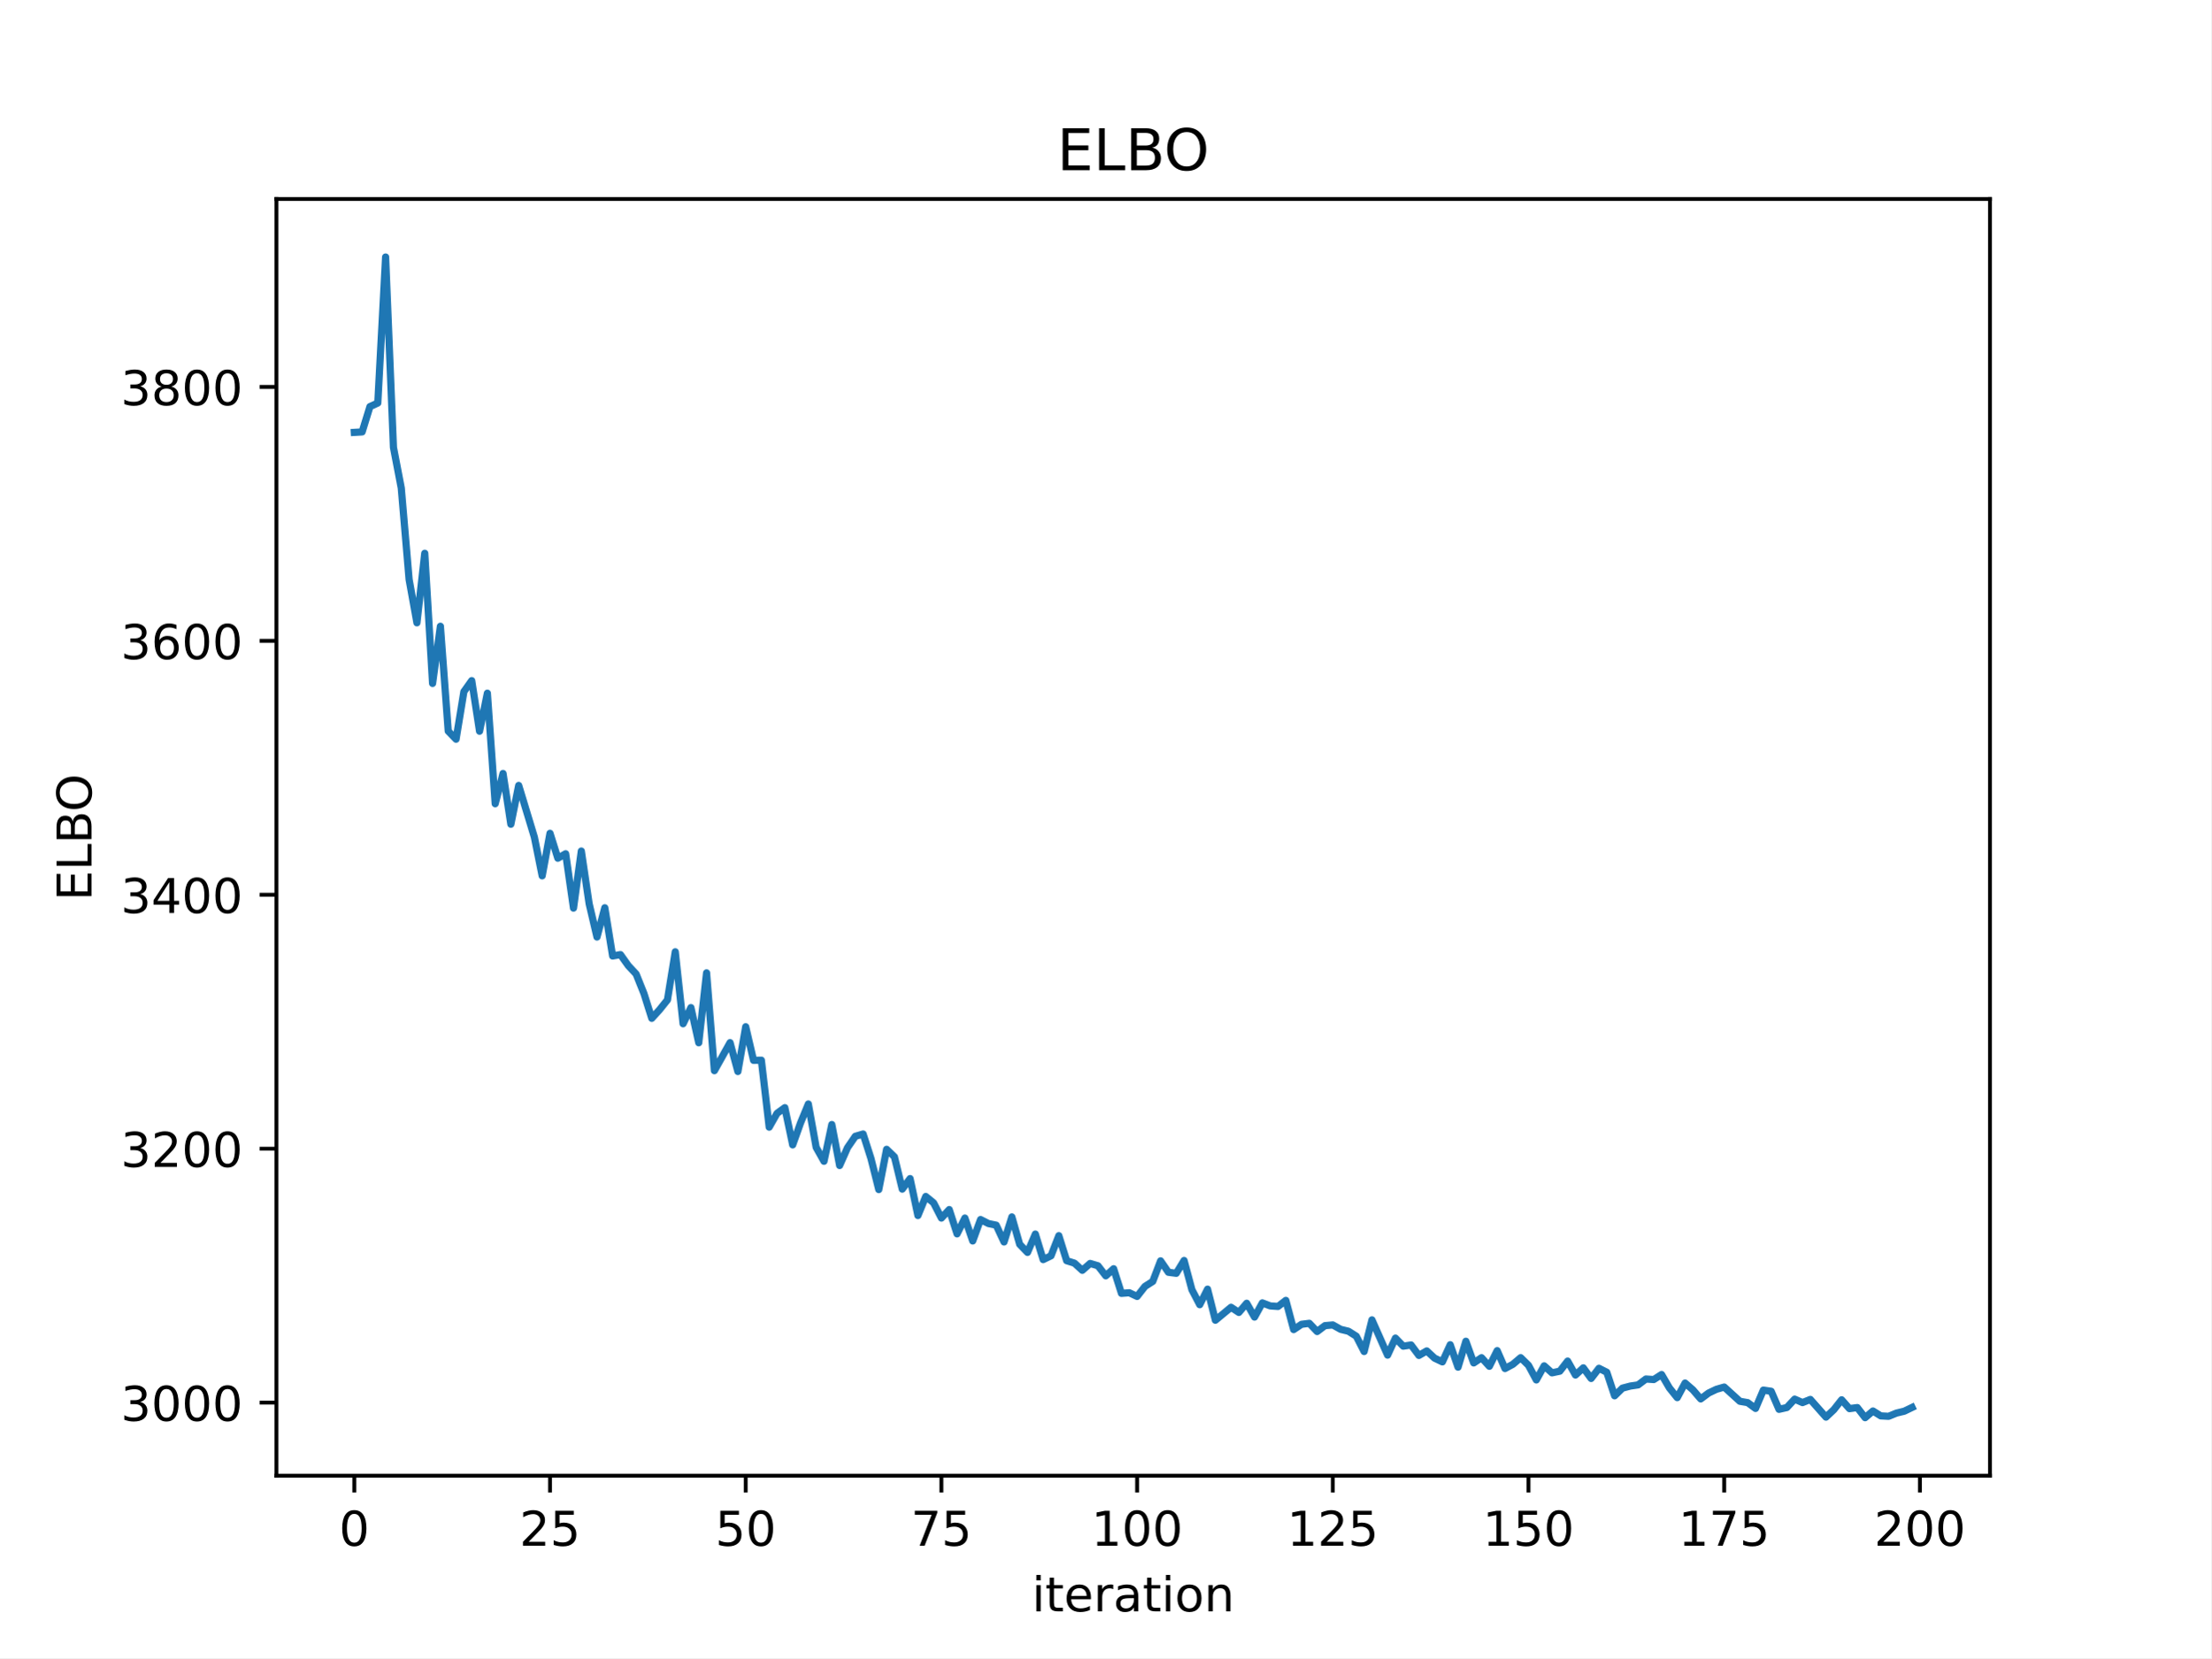
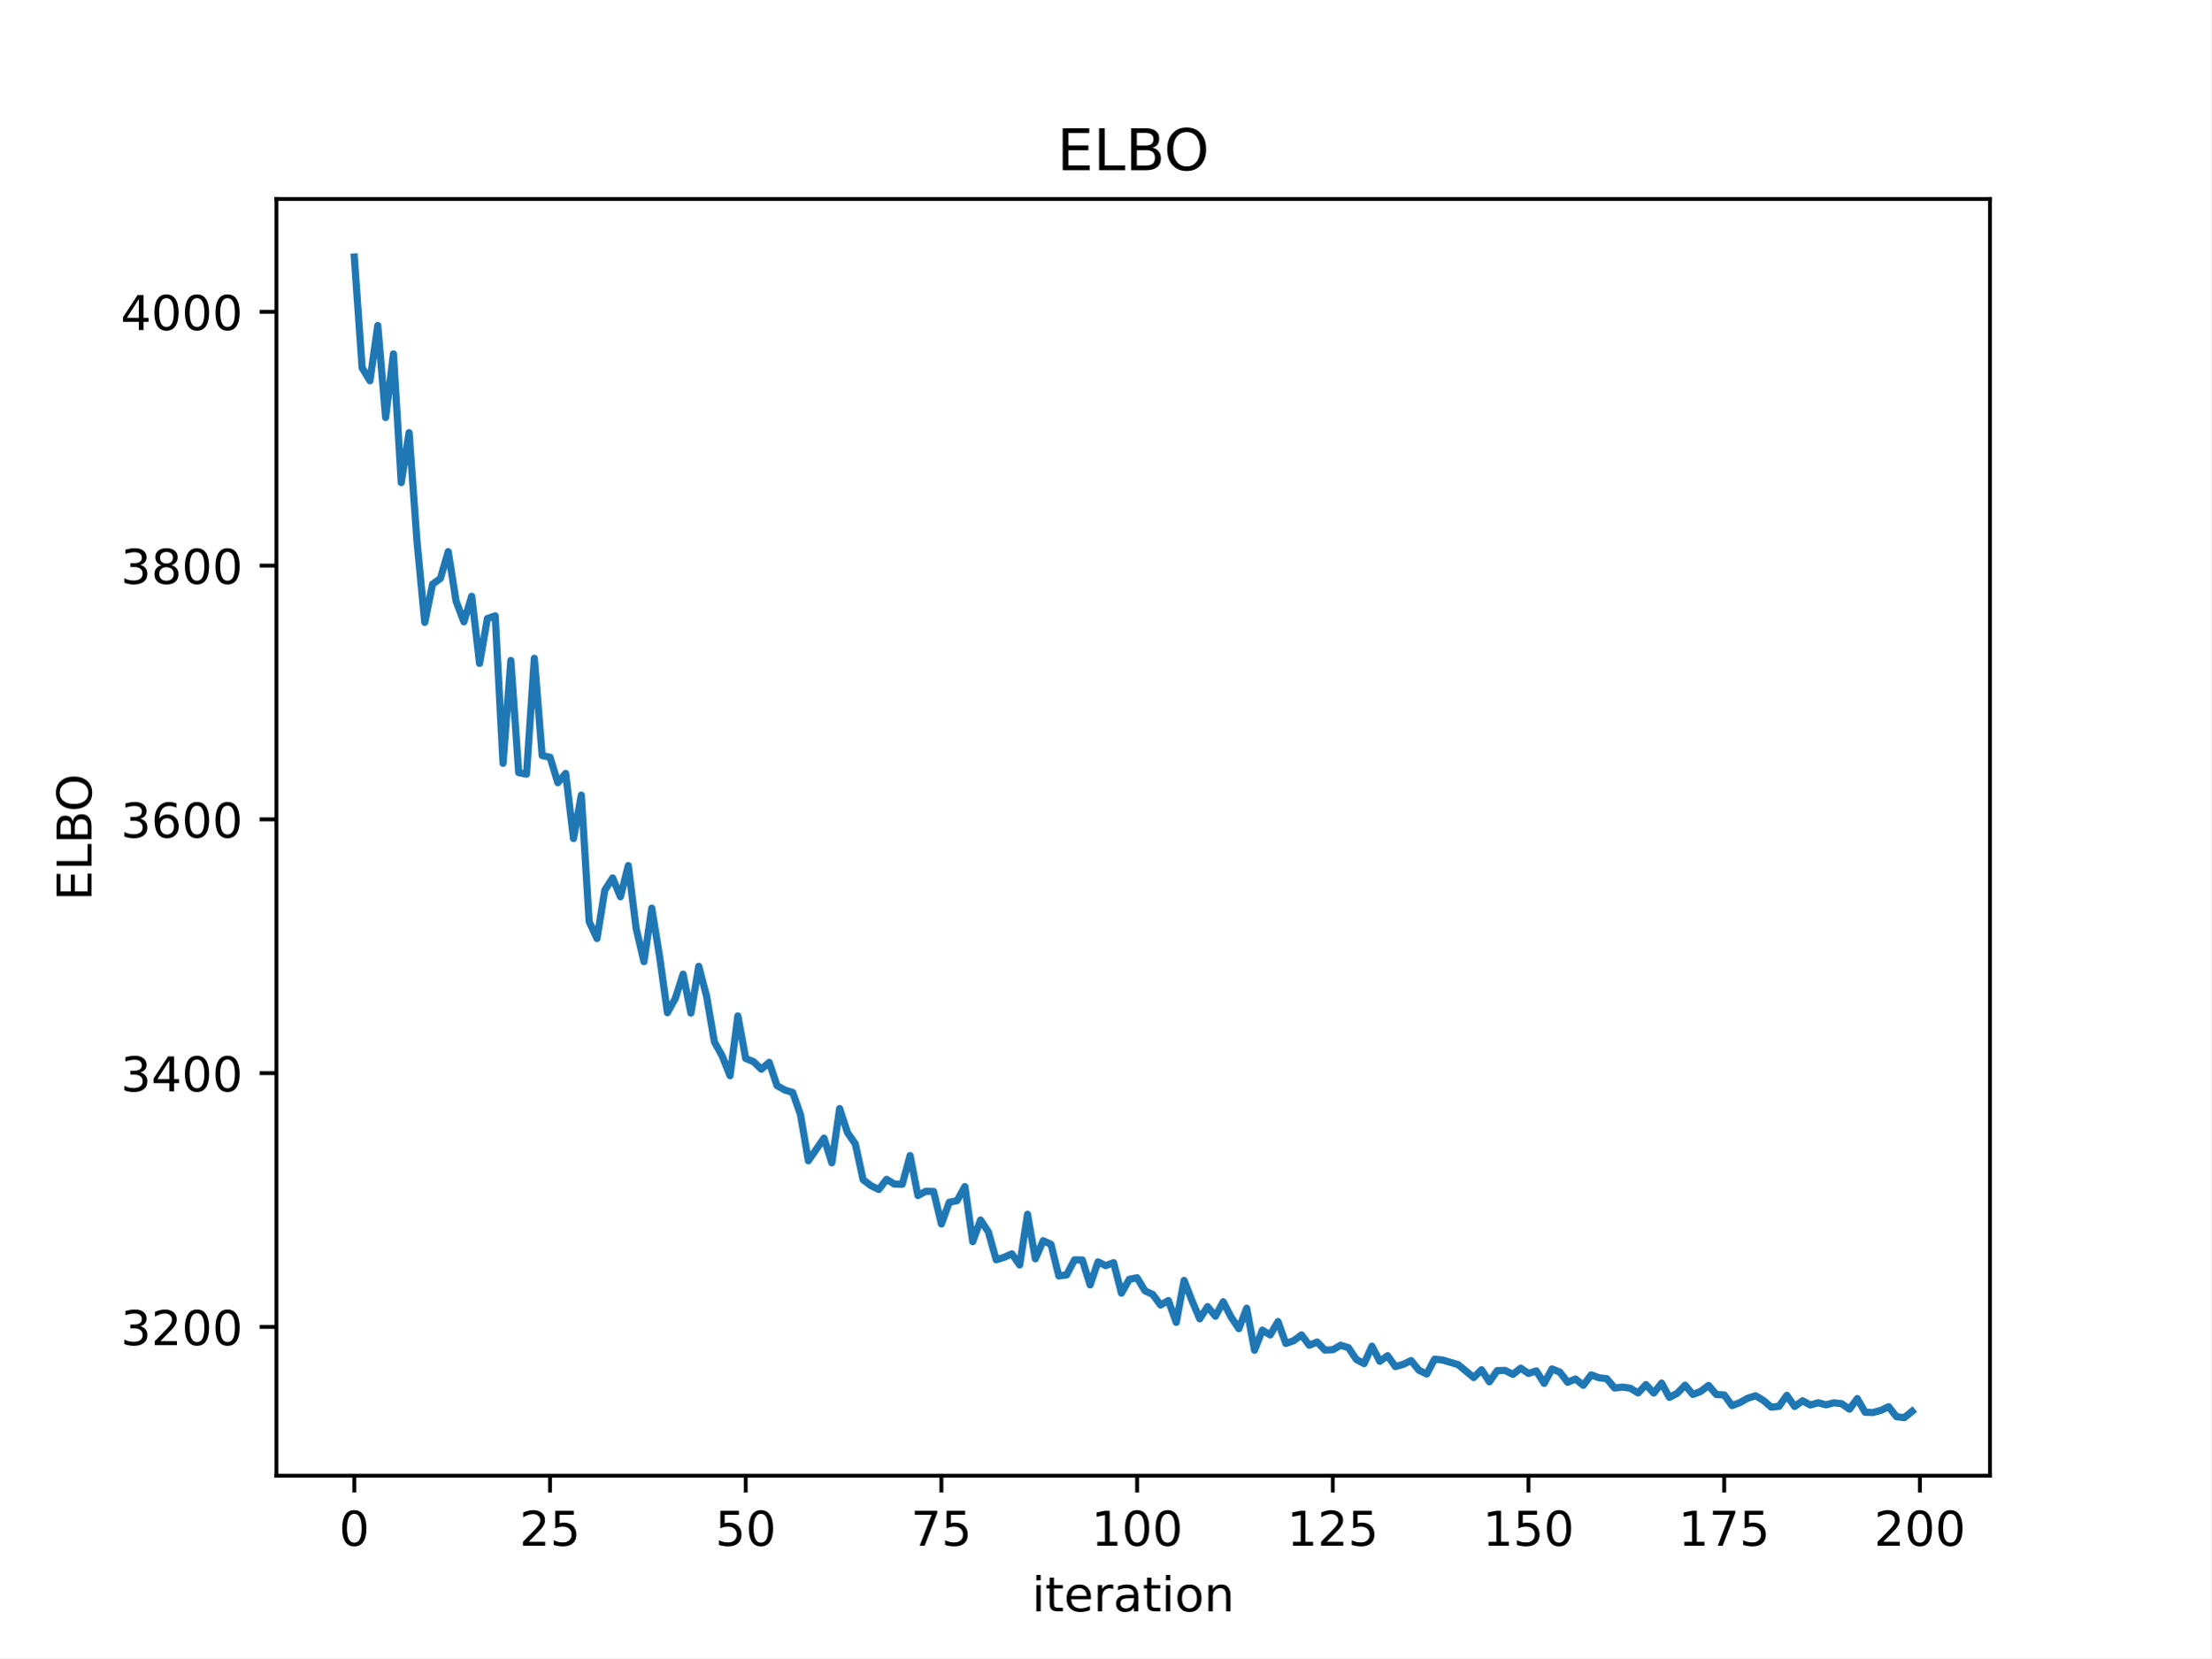
<svg xmlns="http://www.w3.org/2000/svg" xmlns:xlink="http://www.w3.org/1999/xlink" width="460.8pt" height="345.6pt" viewBox="0 0 460.8 345.6" version="1.1">
  <defs>
    <style type="text/css">*{stroke-linejoin: round; stroke-linecap: butt}</style>
  </defs>
  <g id="figure_1">
    <g id="patch_1">
      <path d="M 0 345.6  L 460.8 345.6  L 460.8 0  L 0 0  z " style="fill: #ffffff" />
    </g>
    <g id="axes_1">
      <g id="patch_2">
        <path d="M 57.6 307.584  L 414.72 307.584  L 414.72 41.472  L 57.6 41.472  z " style="fill: #ffffff" />
      </g>
      <g id="matplotlib.axis_1">
        <g id="xtick_1">
          <g id="line2d_1">
            <defs>
-               <path id="m1720794614" d="M 0 0  L 0 3.5  " style="stroke: #000000; stroke-width: 0.8" />
+               <path id="m219da28580" d="M 0 0  L 0 3.5  " style="stroke: #000000; stroke-width: 0.8" />
            </defs>
            <g>
-               <use xlink:href="#m1720794614" x="73.833" y="307.584" style="stroke: #000000; stroke-width: 0.8" />
+               <use xlink:href="#m219da28580" x="73.833" y="307.584" style="stroke: #000000; stroke-width: 0.8" />
            </g>
          </g>
          <g id="text_1">
            <g transform="translate(70.65148 322.1824) scale(0.1 -0.1)">
              <defs>
                <path id="DejaVuSans-30" d="M 2034 4250  Q 1547 4250 1301 3770  Q 1056 3291 1056 2328  Q 1056 1369 1301 889  Q 1547 409 2034 409  Q 2525 409 2770 889  Q 3016 1369 3016 2328  Q 3016 3291 2770 3770  Q 2525 4250 2034 4250  z M 2034 4750  Q 2819 4750 3233 4129  Q 3647 3509 3647 2328  Q 3647 1150 3233 529  Q 2819 -91 2034 -91  Q 1250 -91 836 529  Q 422 1150 422 2328  Q 422 3509 836 4129  Q 1250 4750 2034 4750  z " transform="scale(0.015625)" />
              </defs>
              <use xlink:href="#DejaVuSans-30" />
            </g>
          </g>
        </g>
        <g id="xtick_2">
          <g id="line2d_2">
            <g>
-               <use xlink:href="#m1720794614" x="114.618" y="307.584" style="stroke: #000000; stroke-width: 0.8" />
+               <use xlink:href="#m219da28580" x="114.618" y="307.584" style="stroke: #000000; stroke-width: 0.8" />
            </g>
          </g>
          <g id="text_2">
            <g transform="translate(108.256 322.1824) scale(0.1 -0.1)">
              <defs>
                <path id="DejaVuSans-32" d="M 1228 531  L 3431 531  L 3431 0  L 469 0  L 469 531  Q 828 903 1448 1529  Q 2069 2156 2228 2338  Q 2531 2678 2651 2914  Q 2772 3150 2772 3378  Q 2772 3750 2511 3984  Q 2250 4219 1831 4219  Q 1534 4219 1204 4116  Q 875 4013 500 3803  L 500 4441  Q 881 4594 1212 4672  Q 1544 4750 1819 4750  Q 2544 4750 2975 4387  Q 3406 4025 3406 3419  Q 3406 3131 3298 2873  Q 3191 2616 2906 2266  Q 2828 2175 2409 1742  Q 1991 1309 1228 531  z " transform="scale(0.015625)" />
                <path id="DejaVuSans-35" d="M 691 4666  L 3169 4666  L 3169 4134  L 1269 4134  L 1269 2991  Q 1406 3038 1543 3061  Q 1681 3084 1819 3084  Q 2600 3084 3056 2656  Q 3513 2228 3513 1497  Q 3513 744 3044 326  Q 2575 -91 1722 -91  Q 1428 -91 1123 -41  Q 819 9 494 109  L 494 744  Q 775 591 1075 516  Q 1375 441 1709 441  Q 2250 441 2565 725  Q 2881 1009 2881 1497  Q 2881 1984 2565 2268  Q 2250 2553 1709 2553  Q 1456 2553 1204 2497  Q 953 2441 691 2322  L 691 4666  z " transform="scale(0.015625)" />
              </defs>
              <use xlink:href="#DejaVuSans-32" />
              <use xlink:href="#DejaVuSans-35" transform="translate(63.62305 0)" />
            </g>
          </g>
        </g>
        <g id="xtick_3">
          <g id="line2d_3">
            <g>
-               <use xlink:href="#m1720794614" x="155.404" y="307.584" style="stroke: #000000; stroke-width: 0.8" />
+               <use xlink:href="#m219da28580" x="155.404" y="307.584" style="stroke: #000000; stroke-width: 0.8" />
            </g>
          </g>
          <g id="text_3">
            <g transform="translate(149.0417 322.1824) scale(0.1 -0.1)">
              <use xlink:href="#DejaVuSans-35" />
              <use xlink:href="#DejaVuSans-30" transform="translate(63.62305 0)" />
            </g>
          </g>
        </g>
        <g id="xtick_4">
          <g id="line2d_4">
            <g>
-               <use xlink:href="#m1720794614" x="196.19" y="307.584" style="stroke: #000000; stroke-width: 0.8" />
+               <use xlink:href="#m219da28580" x="196.19" y="307.584" style="stroke: #000000; stroke-width: 0.8" />
            </g>
          </g>
          <g id="text_4">
            <g transform="translate(189.8275 322.1824) scale(0.1 -0.1)">
              <defs>
                <path id="DejaVuSans-37" d="M 525 4666  L 3525 4666  L 3525 4397  L 1831 0  L 1172 0  L 2766 4134  L 525 4134  L 525 4666  z " transform="scale(0.015625)" />
              </defs>
              <use xlink:href="#DejaVuSans-37" />
              <use xlink:href="#DejaVuSans-35" transform="translate(63.62305 0)" />
            </g>
          </g>
        </g>
        <g id="xtick_5">
          <g id="line2d_5">
            <g>
-               <use xlink:href="#m1720794614" x="236.976" y="307.584" style="stroke: #000000; stroke-width: 0.8" />
+               <use xlink:href="#m219da28580" x="236.976" y="307.584" style="stroke: #000000; stroke-width: 0.8" />
            </g>
          </g>
          <g id="text_5">
            <g transform="translate(227.432 322.1824) scale(0.1 -0.1)">
              <defs>
                <path id="DejaVuSans-31" d="M 794 531  L 1825 531  L 1825 4091  L 703 3866  L 703 4441  L 1819 4666  L 2450 4666  L 2450 531  L 3481 531  L 3481 0  L 794 0  L 794 531  z " transform="scale(0.015625)" />
              </defs>
              <use xlink:href="#DejaVuSans-31" />
              <use xlink:href="#DejaVuSans-30" transform="translate(63.62305 0)" />
              <use xlink:href="#DejaVuSans-30" transform="translate(127.2461 0)" />
            </g>
          </g>
        </g>
        <g id="xtick_6">
          <g id="line2d_6">
            <g>
-               <use xlink:href="#m1720794614" x="277.761" y="307.584" style="stroke: #000000; stroke-width: 0.8" />
+               <use xlink:href="#m219da28580" x="277.761" y="307.584" style="stroke: #000000; stroke-width: 0.8" />
            </g>
          </g>
          <g id="text_6">
            <g transform="translate(268.2177 322.1824) scale(0.1 -0.1)">
              <use xlink:href="#DejaVuSans-31" />
              <use xlink:href="#DejaVuSans-32" transform="translate(63.62305 0)" />
              <use xlink:href="#DejaVuSans-35" transform="translate(127.2461 0)" />
            </g>
          </g>
        </g>
        <g id="xtick_7">
          <g id="line2d_7">
            <g>
-               <use xlink:href="#m1720794614" x="318.547" y="307.584" style="stroke: #000000; stroke-width: 0.8" />
+               <use xlink:href="#m219da28580" x="318.547" y="307.584" style="stroke: #000000; stroke-width: 0.8" />
            </g>
          </g>
          <g id="text_7">
            <g transform="translate(309.0035 322.1824) scale(0.1 -0.1)">
              <use xlink:href="#DejaVuSans-31" />
              <use xlink:href="#DejaVuSans-35" transform="translate(63.62305 0)" />
              <use xlink:href="#DejaVuSans-30" transform="translate(127.2461 0)" />
            </g>
          </g>
        </g>
        <g id="xtick_8">
          <g id="line2d_8">
            <g>
-               <use xlink:href="#m1720794614" x="359.333" y="307.584" style="stroke: #000000; stroke-width: 0.8" />
+               <use xlink:href="#m219da28580" x="359.333" y="307.584" style="stroke: #000000; stroke-width: 0.8" />
            </g>
          </g>
          <g id="text_8">
            <g transform="translate(349.7892 322.1824) scale(0.1 -0.1)">
              <use xlink:href="#DejaVuSans-31" />
              <use xlink:href="#DejaVuSans-37" transform="translate(63.62305 0)" />
              <use xlink:href="#DejaVuSans-35" transform="translate(127.2461 0)" />
            </g>
          </g>
        </g>
        <g id="xtick_9">
          <g id="line2d_9">
            <g>
-               <use xlink:href="#m1720794614" x="400.119" y="307.584" style="stroke: #000000; stroke-width: 0.8" />
+               <use xlink:href="#m219da28580" x="400.119" y="307.584" style="stroke: #000000; stroke-width: 0.8" />
            </g>
          </g>
          <g id="text_9">
            <g transform="translate(390.575 322.1824) scale(0.1 -0.1)">
              <use xlink:href="#DejaVuSans-32" />
              <use xlink:href="#DejaVuSans-30" transform="translate(63.62305 0)" />
              <use xlink:href="#DejaVuSans-30" transform="translate(127.2461 0)" />
            </g>
          </g>
        </g>
        <g id="text_10">
          <g transform="translate(215.0373 335.8606) scale(0.1 -0.1)">
            <defs>
              <path id="DejaVuSans-69" d="M 603 3500  L 1178 3500  L 1178 0  L 603 0  L 603 3500  z M 603 4863  L 1178 4863  L 1178 4134  L 603 4134  L 603 4863  z " transform="scale(0.015625)" />
              <path id="DejaVuSans-74" d="M 1172 4494  L 1172 3500  L 2356 3500  L 2356 3053  L 1172 3053  L 1172 1153  Q 1172 725 1289 603  Q 1406 481 1766 481  L 2356 481  L 2356 0  L 1766 0  Q 1100 0 847 248  Q 594 497 594 1153  L 594 3053  L 172 3053  L 172 3500  L 594 3500  L 594 4494  L 1172 4494  z " transform="scale(0.015625)" />
              <path id="DejaVuSans-65" d="M 3597 1894  L 3597 1613  L 953 1613  Q 991 1019 1311 708  Q 1631 397 2203 397  Q 2534 397 2845 478  Q 3156 559 3463 722  L 3463 178  Q 3153 47 2828 -22  Q 2503 -91 2169 -91  Q 1331 -91 842 396  Q 353 884 353 1716  Q 353 2575 817 3079  Q 1281 3584 2069 3584  Q 2775 3584 3186 3129  Q 3597 2675 3597 1894  z M 3022 2063  Q 3016 2534 2758 2815  Q 2500 3097 2075 3097  Q 1594 3097 1305 2825  Q 1016 2553 972 2059  L 3022 2063  z " transform="scale(0.015625)" />
              <path id="DejaVuSans-72" d="M 2631 2963  Q 2534 3019 2420 3045  Q 2306 3072 2169 3072  Q 1681 3072 1420 2755  Q 1159 2438 1159 1844  L 1159 0  L 581 0  L 581 3500  L 1159 3500  L 1159 2956  Q 1341 3275 1631 3429  Q 1922 3584 2338 3584  Q 2397 3584 2469 3576  Q 2541 3569 2628 3553  L 2631 2963  z " transform="scale(0.015625)" />
              <path id="DejaVuSans-61" d="M 2194 1759  Q 1497 1759 1228 1600  Q 959 1441 959 1056  Q 959 750 1161 570  Q 1363 391 1709 391  Q 2188 391 2477 730  Q 2766 1069 2766 1631  L 2766 1759  L 2194 1759  z M 3341 1997  L 3341 0  L 2766 0  L 2766 531  Q 2569 213 2275 61  Q 1981 -91 1556 -91  Q 1019 -91 701 211  Q 384 513 384 1019  Q 384 1609 779 1909  Q 1175 2209 1959 2209  L 2766 2209  L 2766 2266  Q 2766 2663 2505 2880  Q 2244 3097 1772 3097  Q 1472 3097 1187 3025  Q 903 2953 641 2809  L 641 3341  Q 956 3463 1253 3523  Q 1550 3584 1831 3584  Q 2591 3584 2966 3190  Q 3341 2797 3341 1997  z " transform="scale(0.015625)" />
              <path id="DejaVuSans-6f" d="M 1959 3097  Q 1497 3097 1228 2736  Q 959 2375 959 1747  Q 959 1119 1226 758  Q 1494 397 1959 397  Q 2419 397 2687 759  Q 2956 1122 2956 1747  Q 2956 2369 2687 2733  Q 2419 3097 1959 3097  z M 1959 3584  Q 2709 3584 3137 3096  Q 3566 2609 3566 1747  Q 3566 888 3137 398  Q 2709 -91 1959 -91  Q 1206 -91 779 398  Q 353 888 353 1747  Q 353 2609 779 3096  Q 1206 3584 1959 3584  z " transform="scale(0.015625)" />
              <path id="DejaVuSans-6e" d="M 3513 2113  L 3513 0  L 2938 0  L 2938 2094  Q 2938 2591 2744 2837  Q 2550 3084 2163 3084  Q 1697 3084 1428 2787  Q 1159 2491 1159 1978  L 1159 0  L 581 0  L 581 3500  L 1159 3500  L 1159 2956  Q 1366 3272 1645 3428  Q 1925 3584 2291 3584  Q 2894 3584 3203 3211  Q 3513 2838 3513 2113  z " transform="scale(0.015625)" />
            </defs>
            <use xlink:href="#DejaVuSans-69" />
            <use xlink:href="#DejaVuSans-74" transform="translate(27.7832 0)" />
            <use xlink:href="#DejaVuSans-65" transform="translate(66.99219 0)" />
            <use xlink:href="#DejaVuSans-72" transform="translate(128.5156 0)" />
            <use xlink:href="#DejaVuSans-61" transform="translate(169.6289 0)" />
            <use xlink:href="#DejaVuSans-74" transform="translate(230.9082 0)" />
            <use xlink:href="#DejaVuSans-69" transform="translate(270.1172 0)" />
            <use xlink:href="#DejaVuSans-6f" transform="translate(297.9004 0)" />
            <use xlink:href="#DejaVuSans-6e" transform="translate(359.082 0)" />
          </g>
        </g>
      </g>
      <g id="matplotlib.axis_2">
        <g id="ytick_1">
          <g id="line2d_10">
            <defs>
-               <path id="m964538ff15" d="M 0 0  L -3.5 0  " style="stroke: #000000; stroke-width: 0.8" />
+               <path id="m3ca2465be5" d="M 0 0  L -3.5 0  " style="stroke: #000000; stroke-width: 0.8" />
            </defs>
            <g>
-               <use xlink:href="#m964538ff15" x="57.6" y="292.35" style="stroke: #000000; stroke-width: 0.8" />
+               <use xlink:href="#m3ca2465be5" x="57.6" y="276.572" style="stroke: #000000; stroke-width: 0.8" />
            </g>
          </g>
          <g id="text_11">
-             <g transform="translate(25.15 296.1496) scale(0.1 -0.1)">
+             <g transform="translate(25.15 280.3713) scale(0.1 -0.1)">
              <defs>
                <path id="DejaVuSans-33" d="M 2597 2516  Q 3050 2419 3304 2112  Q 3559 1806 3559 1356  Q 3559 666 3084 287  Q 2609 -91 1734 -91  Q 1441 -91 1130 -33  Q 819 25 488 141  L 488 750  Q 750 597 1062 519  Q 1375 441 1716 441  Q 2309 441 2620 675  Q 2931 909 2931 1356  Q 2931 1769 2642 2001  Q 2353 2234 1838 2234  L 1294 2234  L 1294 2753  L 1863 2753  Q 2328 2753 2575 2939  Q 2822 3125 2822 3475  Q 2822 3834 2567 4026  Q 2313 4219 1838 4219  Q 1578 4219 1281 4162  Q 984 4106 628 3988  L 628 4550  Q 988 4650 1302 4700  Q 1616 4750 1894 4750  Q 2613 4750 3031 4423  Q 3450 4097 3450 3541  Q 3450 3153 3228 2886  Q 3006 2619 2597 2516  z " transform="scale(0.015625)" />
              </defs>
              <use xlink:href="#DejaVuSans-33" />
-               <use xlink:href="#DejaVuSans-30" transform="translate(63.62305 0)" />
+               <use xlink:href="#DejaVuSans-32" transform="translate(63.62305 0)" />
              <use xlink:href="#DejaVuSans-30" transform="translate(127.2461 0)" />
              <use xlink:href="#DejaVuSans-30" transform="translate(190.8691 0)" />
            </g>
          </g>
        </g>
        <g id="ytick_2">
          <g id="line2d_11">
            <g>
-               <use xlink:href="#m964538ff15" x="57.6" y="239.423" style="stroke: #000000; stroke-width: 0.8" />
+               <use xlink:href="#m3ca2465be5" x="57.6" y="223.675" style="stroke: #000000; stroke-width: 0.8" />
            </g>
          </g>
          <g id="text_12">
-             <g transform="translate(25.15 243.2224) scale(0.1 -0.1)">
+             <g transform="translate(25.15 227.4742) scale(0.1 -0.1)">
+               <defs>
+                 <path id="DejaVuSans-34" d="M 2419 4116  L 825 1625  L 2419 1625  L 2419 4116  z M 2253 4666  L 3047 4666  L 3047 1625  L 3713 1625  L 3713 1100  L 3047 1100  L 3047 0  L 2419 0  L 2419 1100  L 313 1100  L 313 1709  L 2253 4666  z " transform="scale(0.015625)" />
+               </defs>
              <use xlink:href="#DejaVuSans-33" />
-               <use xlink:href="#DejaVuSans-32" transform="translate(63.62305 0)" />
+               <use xlink:href="#DejaVuSans-34" transform="translate(63.62305 0)" />
              <use xlink:href="#DejaVuSans-30" transform="translate(127.2461 0)" />
              <use xlink:href="#DejaVuSans-30" transform="translate(190.8691 0)" />
            </g>
          </g>
        </g>
        <g id="ytick_3">
          <g id="line2d_12">
            <g>
-               <use xlink:href="#m964538ff15" x="57.6" y="186.496" style="stroke: #000000; stroke-width: 0.8" />
+               <use xlink:href="#m3ca2465be5" x="57.6" y="170.778" style="stroke: #000000; stroke-width: 0.8" />
            </g>
          </g>
          <g id="text_13">
-             <g transform="translate(25.15 190.2951) scale(0.1 -0.1)">
-               <defs>
-                 <path id="DejaVuSans-34" d="M 2419 4116  L 825 1625  L 2419 1625  L 2419 4116  z M 2253 4666  L 3047 4666  L 3047 1625  L 3713 1625  L 3713 1100  L 3047 1100  L 3047 0  L 2419 0  L 2419 1100  L 313 1100  L 313 1709  L 2253 4666  z " transform="scale(0.015625)" />
+             <g transform="translate(25.15 174.5771) scale(0.1 -0.1)">
+               <defs>
+                 <path id="DejaVuSans-36" d="M 2113 2584  Q 1688 2584 1439 2293  Q 1191 2003 1191 1497  Q 1191 994 1439 701  Q 1688 409 2113 409  Q 2538 409 2786 701  Q 3034 994 3034 1497  Q 3034 2003 2786 2293  Q 2538 2584 2113 2584  z M 3366 4563  L 3366 3988  Q 3128 4100 2886 4159  Q 2644 4219 2406 4219  Q 1781 4219 1451 3797  Q 1122 3375 1075 2522  Q 1259 2794 1537 2939  Q 1816 3084 2150 3084  Q 2853 3084 3261 2657  Q 3669 2231 3669 1497  Q 3669 778 3244 343  Q 2819 -91 2113 -91  Q 1303 -91 875 529  Q 447 1150 447 2328  Q 447 3434 972 4092  Q 1497 4750 2381 4750  Q 2619 4750 2861 4703  Q 3103 4656 3366 4563  z " transform="scale(0.015625)" />
              </defs>
              <use xlink:href="#DejaVuSans-33" />
-               <use xlink:href="#DejaVuSans-34" transform="translate(63.62305 0)" />
+               <use xlink:href="#DejaVuSans-36" transform="translate(63.62305 0)" />
              <use xlink:href="#DejaVuSans-30" transform="translate(127.2461 0)" />
              <use xlink:href="#DejaVuSans-30" transform="translate(190.8691 0)" />
            </g>
          </g>
        </g>
        <g id="ytick_4">
          <g id="line2d_13">
            <g>
-               <use xlink:href="#m964538ff15" x="57.6" y="133.569" style="stroke: #000000; stroke-width: 0.8" />
+               <use xlink:href="#m3ca2465be5" x="57.6" y="117.881" style="stroke: #000000; stroke-width: 0.8" />
            </g>
          </g>
          <g id="text_14">
-             <g transform="translate(25.15 137.3678) scale(0.1 -0.1)">
-               <defs>
-                 <path id="DejaVuSans-36" d="M 2113 2584  Q 1688 2584 1439 2293  Q 1191 2003 1191 1497  Q 1191 994 1439 701  Q 1688 409 2113 409  Q 2538 409 2786 701  Q 3034 994 3034 1497  Q 3034 2003 2786 2293  Q 2538 2584 2113 2584  z M 3366 4563  L 3366 3988  Q 3128 4100 2886 4159  Q 2644 4219 2406 4219  Q 1781 4219 1451 3797  Q 1122 3375 1075 2522  Q 1259 2794 1537 2939  Q 1816 3084 2150 3084  Q 2853 3084 3261 2657  Q 3669 2231 3669 1497  Q 3669 778 3244 343  Q 2819 -91 2113 -91  Q 1303 -91 875 529  Q 447 1150 447 2328  Q 447 3434 972 4092  Q 1497 4750 2381 4750  Q 2619 4750 2861 4703  Q 3103 4656 3366 4563  z " transform="scale(0.015625)" />
+             <g transform="translate(25.15 121.68) scale(0.1 -0.1)">
+               <defs>
+                 <path id="DejaVuSans-38" d="M 2034 2216  Q 1584 2216 1326 1975  Q 1069 1734 1069 1313  Q 1069 891 1326 650  Q 1584 409 2034 409  Q 2484 409 2743 651  Q 3003 894 3003 1313  Q 3003 1734 2745 1975  Q 2488 2216 2034 2216  z M 1403 2484  Q 997 2584 770 2862  Q 544 3141 544 3541  Q 544 4100 942 4425  Q 1341 4750 2034 4750  Q 2731 4750 3128 4425  Q 3525 4100 3525 3541  Q 3525 3141 3298 2862  Q 3072 2584 2669 2484  Q 3125 2378 3379 2068  Q 3634 1759 3634 1313  Q 3634 634 3220 271  Q 2806 -91 2034 -91  Q 1263 -91 848 271  Q 434 634 434 1313  Q 434 1759 690 2068  Q 947 2378 1403 2484  z M 1172 3481  Q 1172 3119 1398 2916  Q 1625 2713 2034 2713  Q 2441 2713 2670 2916  Q 2900 3119 2900 3481  Q 2900 3844 2670 4047  Q 2441 4250 2034 4250  Q 1625 4250 1398 4047  Q 1172 3844 1172 3481  z " transform="scale(0.015625)" />
              </defs>
              <use xlink:href="#DejaVuSans-33" />
-               <use xlink:href="#DejaVuSans-36" transform="translate(63.62305 0)" />
+               <use xlink:href="#DejaVuSans-38" transform="translate(63.62305 0)" />
              <use xlink:href="#DejaVuSans-30" transform="translate(127.2461 0)" />
              <use xlink:href="#DejaVuSans-30" transform="translate(190.8691 0)" />
            </g>
          </g>
        </g>
        <g id="ytick_5">
          <g id="line2d_14">
            <g>
-               <use xlink:href="#m964538ff15" x="57.6" y="80.641" style="stroke: #000000; stroke-width: 0.8" />
+               <use xlink:href="#m3ca2465be5" x="57.6" y="64.984" style="stroke: #000000; stroke-width: 0.8" />
            </g>
          </g>
          <g id="text_15">
-             <g transform="translate(25.15 84.44051) scale(0.1 -0.1)">
-               <defs>
-                 <path id="DejaVuSans-38" d="M 2034 2216  Q 1584 2216 1326 1975  Q 1069 1734 1069 1313  Q 1069 891 1326 650  Q 1584 409 2034 409  Q 2484 409 2743 651  Q 3003 894 3003 1313  Q 3003 1734 2745 1975  Q 2488 2216 2034 2216  z M 1403 2484  Q 997 2584 770 2862  Q 544 3141 544 3541  Q 544 4100 942 4425  Q 1341 4750 2034 4750  Q 2731 4750 3128 4425  Q 3525 4100 3525 3541  Q 3525 3141 3298 2862  Q 3072 2584 2669 2484  Q 3125 2378 3379 2068  Q 3634 1759 3634 1313  Q 3634 634 3220 271  Q 2806 -91 2034 -91  Q 1263 -91 848 271  Q 434 634 434 1313  Q 434 1759 690 2068  Q 947 2378 1403 2484  z M 1172 3481  Q 1172 3119 1398 2916  Q 1625 2713 2034 2713  Q 2441 2713 2670 2916  Q 2900 3119 2900 3481  Q 2900 3844 2670 4047  Q 2441 4250 2034 4250  Q 1625 4250 1398 4047  Q 1172 3844 1172 3481  z " transform="scale(0.015625)" />
-               </defs>
-               <use xlink:href="#DejaVuSans-33" />
-               <use xlink:href="#DejaVuSans-38" transform="translate(63.62305 0)" />
+             <g transform="translate(25.15 68.78291) scale(0.1 -0.1)">
+               <use xlink:href="#DejaVuSans-34" />
+               <use xlink:href="#DejaVuSans-30" transform="translate(63.62305 0)" />
              <use xlink:href="#DejaVuSans-30" transform="translate(127.2461 0)" />
              <use xlink:href="#DejaVuSans-30" transform="translate(190.8691 0)" />
            </g>
          </g>
        </g>
        <g id="text_16">
          <g transform="translate(19.07031 187.7522) rotate(-90) scale(0.1 -0.1)">
            <defs>
              <path id="DejaVuSans-45" d="M 628 4666  L 3578 4666  L 3578 4134  L 1259 4134  L 1259 2753  L 3481 2753  L 3481 2222  L 1259 2222  L 1259 531  L 3634 531  L 3634 0  L 628 0  L 628 4666  z " transform="scale(0.015625)" />
              <path id="DejaVuSans-4c" d="M 628 4666  L 1259 4666  L 1259 531  L 3531 531  L 3531 0  L 628 0  L 628 4666  z " transform="scale(0.015625)" />
              <path id="DejaVuSans-42" d="M 1259 2228  L 1259 519  L 2272 519  Q 2781 519 3026 730  Q 3272 941 3272 1375  Q 3272 1813 3026 2020  Q 2781 2228 2272 2228  L 1259 2228  z M 1259 4147  L 1259 2741  L 2194 2741  Q 2656 2741 2882 2914  Q 3109 3088 3109 3444  Q 3109 3797 2882 3972  Q 2656 4147 2194 4147  L 1259 4147  z M 628 4666  L 2241 4666  Q 2963 4666 3353 4366  Q 3744 4066 3744 3513  Q 3744 3084 3544 2831  Q 3344 2578 2956 2516  Q 3422 2416 3680 2098  Q 3938 1781 3938 1306  Q 3938 681 3513 340  Q 3088 0 2303 0  L 628 0  L 628 4666  z " transform="scale(0.015625)" />
              <path id="DejaVuSans-4f" d="M 2522 4238  Q 1834 4238 1429 3725  Q 1025 3213 1025 2328  Q 1025 1447 1429 934  Q 1834 422 2522 422  Q 3209 422 3611 934  Q 4013 1447 4013 2328  Q 4013 3213 3611 3725  Q 3209 4238 2522 4238  z M 2522 4750  Q 3503 4750 4090 4092  Q 4678 3434 4678 2328  Q 4678 1225 4090 567  Q 3503 -91 2522 -91  Q 1538 -91 948 565  Q 359 1222 359 2328  Q 359 3434 948 4092  Q 1538 4750 2522 4750  z " transform="scale(0.015625)" />
            </defs>
            <use xlink:href="#DejaVuSans-45" />
            <use xlink:href="#DejaVuSans-4c" transform="translate(63.18359 0)" />
            <use xlink:href="#DejaVuSans-42" transform="translate(118.8965 0)" />
            <use xlink:href="#DejaVuSans-4f" transform="translate(185.75 0)" />
          </g>
        </g>
      </g>
      <g id="line2d_15">
-         <path d="M 73.833 90.122  L 75.464 90.022  L 77.096 84.743  L 78.727 84  L 80.358 53.568  L 81.99 93.243  L 83.621 101.727  L 85.253 120.772  L 86.884 129.808  L 88.516 115.318  L 90.147 142.443  L 91.778 130.532  L 93.41 152.386  L 95.041 154.071  L 96.673 144.157  L 98.304 141.864  L 99.936 152.406  L 101.567 144.487  L 103.198 167.523  L 104.83 161.214  L 106.461 171.798  L 108.093 163.715  L 111.356 174.476  L 112.987 182.553  L 114.618 173.684  L 116.25 178.875  L 117.881 177.954  L 119.513 189.28  L 121.144 177.383  L 122.776 188.372  L 124.407 195.304  L 126.038 189.209  L 127.67 199.259  L 129.301 198.97  L 130.933 201.264  L 132.564 203.015  L 134.196 207.086  L 135.827 212.252  L 137.458 210.451  L 139.09 208.411  L 140.721 198.386  L 142.353 213.386  L 143.984 210.017  L 145.616 217.344  L 147.247 202.774  L 148.879 223.166  L 152.141 217.323  L 153.773 223.337  L 155.404 214.007  L 157.036 221.012  L 158.667 220.983  L 160.299 234.936  L 161.93 232.055  L 163.561 230.873  L 165.193 238.632  L 166.824 234.075  L 168.456 230.106  L 170.087 239.144  L 171.719 242.055  L 173.35 234.385  L 174.981 242.927  L 176.613 239.224  L 178.244 236.843  L 179.876 236.362  L 181.507 241.451  L 183.139 247.946  L 184.77 239.551  L 186.401 241.119  L 188.033 247.851  L 189.664 245.653  L 191.296 253.361  L 192.927 249.385  L 194.559 250.707  L 196.19 253.885  L 197.821 252.113  L 199.453 257.178  L 201.084 253.881  L 202.716 258.657  L 204.347 254.194  L 205.979 255.026  L 207.61 255.362  L 209.241 258.865  L 210.873 253.646  L 212.504 259.358  L 214.136 261.046  L 215.767 257.218  L 217.399 262.545  L 219.03 261.752  L 220.661 257.556  L 222.293 262.773  L 223.924 263.283  L 225.556 264.777  L 227.187 263.341  L 228.819 263.828  L 230.45 265.929  L 232.081 264.446  L 233.713 269.581  L 235.344 269.453  L 236.976 270.219  L 238.607 268.133  L 240.239 267.091  L 241.87 262.805  L 243.501 265.183  L 245.133 265.401  L 246.764 262.727  L 248.396 268.812  L 250.027 271.944  L 251.659 268.704  L 253.29 275.183  L 256.553 272.481  L 258.184 273.557  L 259.816 271.641  L 261.447 274.523  L 263.079 271.564  L 264.71 272.197  L 266.341 272.314  L 267.973 271.041  L 269.604 277.132  L 271.236 276.031  L 272.867 275.821  L 274.499 277.536  L 276.13 276.306  L 277.761 276.161  L 279.393 277.078  L 281.024 277.476  L 282.656 278.511  L 284.287 281.704  L 285.919 275.104  L 289.181 282.456  L 290.813 278.905  L 292.444 280.587  L 294.076 280.339  L 295.707 282.518  L 297.339 281.572  L 298.97 283.083  L 300.601 283.862  L 302.233 280.288  L 303.864 284.966  L 305.496 279.559  L 307.127 284.079  L 308.759 282.989  L 310.39 284.784  L 312.021 281.518  L 313.653 285.252  L 315.284 284.365  L 316.916 282.983  L 318.547 284.583  L 320.179 287.623  L 321.81 284.686  L 323.441 286.147  L 325.073 285.796  L 326.704 283.696  L 328.336 286.603  L 329.967 285.103  L 331.599 287.317  L 333.23 285.198  L 334.862 286.024  L 336.493 290.93  L 338.124 289.335  L 339.756 288.899  L 341.387 288.657  L 343.019 287.429  L 344.65 287.541  L 346.282 286.498  L 347.913 289.292  L 349.544 291.316  L 351.176 288.275  L 352.807 289.688  L 354.439 291.582  L 356.07 290.357  L 357.702 289.58  L 359.333 289.104  L 362.596 292.072  L 364.227 292.357  L 365.859 293.564  L 367.49 289.744  L 369.122 289.989  L 370.753 293.75  L 372.384 293.378  L 374.016 291.626  L 375.647 292.345  L 377.279 291.685  L 380.542 295.372  L 382.173 293.829  L 383.804 291.765  L 385.436 293.608  L 387.067 293.38  L 388.699 295.488  L 390.33 294.099  L 391.962 295.117  L 393.593 295.205  L 395.224 294.537  L 396.856 294.139  L 398.487 293.353  L 398.487 293.353  " clip-path="url(#p4aa1bdb31a)" style="fill: none; stroke: #1f77b4; stroke-width: 1.5; stroke-linecap: square" />
+         <path d="M 73.833 53.568  L 75.464 76.654  L 77.096 79.36  L 78.727 67.842  L 80.358 87.023  L 81.99 73.757  L 83.621 100.585  L 85.253 90.181  L 86.884 112.674  L 88.516 129.722  L 90.147 121.752  L 91.778 120.569  L 93.41 114.973  L 95.041 125.289  L 96.673 129.607  L 98.304 124.276  L 99.936 138.273  L 101.567 128.924  L 103.198 128.358  L 104.83 159.095  L 106.461 137.664  L 108.093 161.043  L 109.724 161.359  L 111.356 137.202  L 112.987 157.484  L 114.618 157.824  L 116.25 163.147  L 117.881 161.2  L 119.513 174.78  L 121.144 165.727  L 122.776 192.078  L 124.407 195.623  L 126.038 185.546  L 127.67 182.99  L 129.301 186.911  L 130.933 180.409  L 132.564 193.493  L 134.196 200.441  L 135.827 189.29  L 137.458 199.375  L 139.09 211.079  L 140.721 208.135  L 142.353 203.044  L 143.984 211.16  L 145.616 201.414  L 147.247 207.632  L 148.879 217.162  L 150.51 220.11  L 152.141 224.224  L 153.773 211.75  L 155.404 220.62  L 157.036 221.286  L 158.667 222.856  L 160.299 221.428  L 161.93 226.278  L 163.561 227.196  L 165.193 227.698  L 166.824 232.328  L 168.456 241.942  L 171.719 237.227  L 173.35 242.369  L 174.981 231.063  L 176.613 236.074  L 178.244 238.419  L 179.876 245.891  L 181.507 247.134  L 183.139 247.929  L 184.77 245.809  L 186.401 246.808  L 188.033 246.841  L 189.664 240.855  L 191.296 249.195  L 192.927 248.317  L 194.559 248.34  L 196.19 255.12  L 197.821 250.599  L 199.453 250.254  L 201.084 247.321  L 202.716 258.807  L 204.347 254.284  L 205.979 256.775  L 207.61 262.582  L 209.241 262.076  L 210.873 261.338  L 212.504 263.668  L 214.136 253.098  L 215.767 262.382  L 217.399 258.604  L 219.03 259.366  L 220.661 265.954  L 222.293 265.731  L 223.924 262.595  L 225.556 262.615  L 227.187 267.823  L 228.819 263.017  L 230.45 263.801  L 232.081 263.18  L 233.713 269.536  L 235.344 266.644  L 236.976 266.332  L 238.607 269.045  L 240.239 269.81  L 241.87 272.012  L 243.501 271.08  L 245.133 275.631  L 246.764 266.882  L 248.396 271.053  L 250.027 274.886  L 251.659 272.336  L 253.29 274.349  L 254.921 271.335  L 256.553 274.495  L 258.184 276.945  L 259.816 272.667  L 261.447 281.435  L 263.079 277.245  L 264.71 278.248  L 266.341 275.458  L 267.973 280.025  L 269.604 279.445  L 271.236 278.238  L 272.867 280.402  L 274.499 279.718  L 276.13 281.408  L 277.761 281.327  L 279.393 280.393  L 281.024 280.897  L 282.656 283.344  L 284.287 284.221  L 285.919 280.586  L 287.55 283.738  L 289.181 282.572  L 290.813 284.845  L 292.444 284.375  L 294.076 283.579  L 295.707 285.601  L 297.339 286.389  L 298.97 283.299  L 300.601 283.463  L 303.864 284.429  L 307.127 287.122  L 308.759 285.49  L 310.39 288.014  L 312.021 285.68  L 313.653 285.631  L 315.284 286.468  L 316.916 285.175  L 318.547 286.27  L 320.179 285.738  L 321.81 288.345  L 323.441 285.335  L 325.073 285.986  L 326.704 288.11  L 328.336 287.428  L 329.967 288.745  L 331.599 286.565  L 333.23 287.175  L 334.862 287.36  L 336.493 289.315  L 338.124 289.114  L 339.756 289.347  L 341.387 290.337  L 343.019 288.594  L 344.65 290.356  L 346.282 288.289  L 347.913 291.264  L 349.544 290.405  L 351.176 288.721  L 352.807 290.651  L 354.439 290.015  L 356.07 288.777  L 357.702 290.67  L 359.333 290.752  L 360.964 292.979  L 362.596 292.342  L 364.227 291.442  L 365.859 290.92  L 367.49 291.886  L 369.122 293.291  L 370.753 293.131  L 372.384 290.835  L 374.016 293.158  L 375.647 291.971  L 377.279 292.847  L 378.91 292.379  L 380.542 292.818  L 382.173 292.39  L 383.804 292.572  L 385.436 293.713  L 387.067 291.51  L 388.699 294.36  L 390.33 294.413  L 391.962 293.976  L 393.593 293.199  L 395.224 295.278  L 396.856 295.488  L 398.487 294.164  L 398.487 294.164  " clip-path="url(#p6a60b7a07e)" style="fill: none; stroke: #1f77b4; stroke-width: 1.5; stroke-linecap: square" />
      </g>
      <g id="patch_3">
        <path d="M 57.6 307.584  L 57.6 41.472  " style="fill: none; stroke: #000000; stroke-width: 0.8; stroke-linejoin: miter; stroke-linecap: square" />
      </g>
      <g id="patch_4">
        <path d="M 414.72 307.584  L 414.72 41.472  " style="fill: none; stroke: #000000; stroke-width: 0.8; stroke-linejoin: miter; stroke-linecap: square" />
      </g>
      <g id="patch_5">
        <path d="M 57.6 307.584  L 414.72 307.584  " style="fill: none; stroke: #000000; stroke-width: 0.8; stroke-linejoin: miter; stroke-linecap: square" />
      </g>
      <g id="patch_6">
        <path d="M 57.6 41.472  L 414.72 41.472  " style="fill: none; stroke: #000000; stroke-width: 0.8; stroke-linejoin: miter; stroke-linecap: square" />
      </g>
      <g id="text_17">
        <g transform="translate(220.2909 35.472) scale(0.12 -0.12)">
          <use xlink:href="#DejaVuSans-45" />
          <use xlink:href="#DejaVuSans-4c" transform="translate(63.18359 0)" />
          <use xlink:href="#DejaVuSans-42" transform="translate(118.8965 0)" />
          <use xlink:href="#DejaVuSans-4f" transform="translate(185.75 0)" />
        </g>
      </g>
    </g>
  </g>
  <defs>
-     <clipPath id="p4aa1bdb31a">
+     <clipPath id="p6a60b7a07e">
      <rect x="57.6" y="41.472" width="357.12" height="266.112" />
    </clipPath>
  </defs>
</svg>
